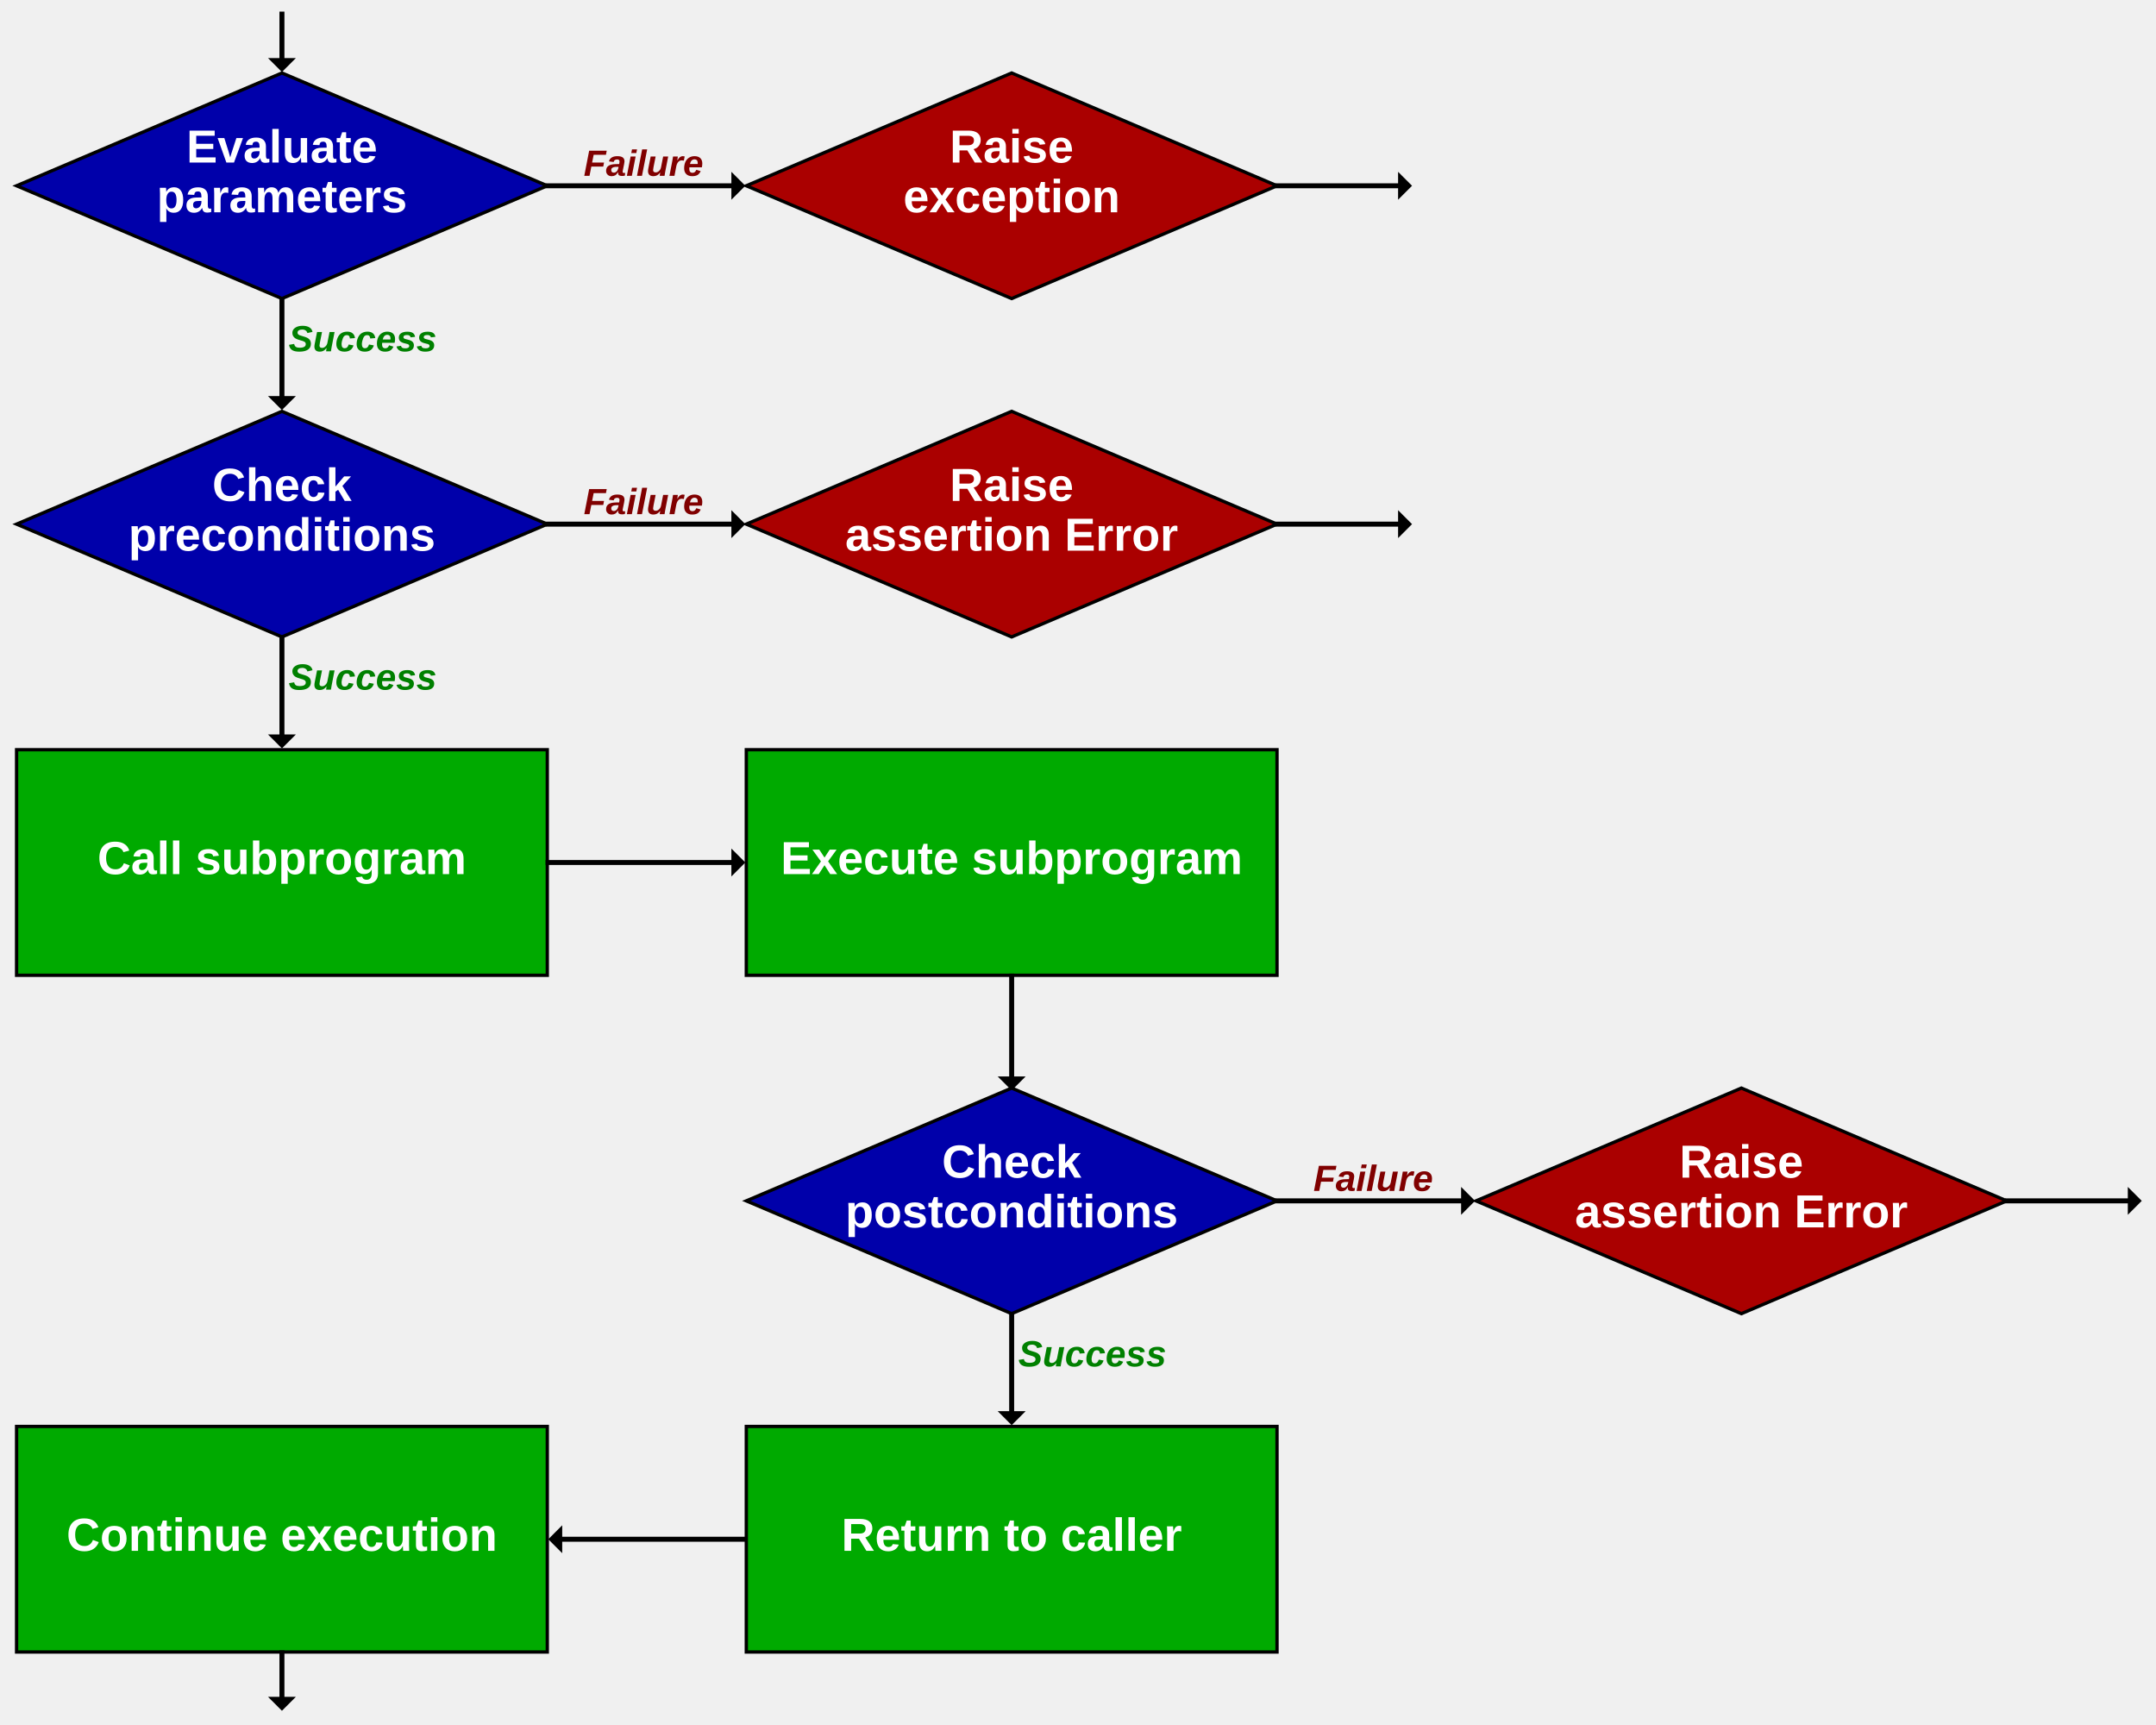
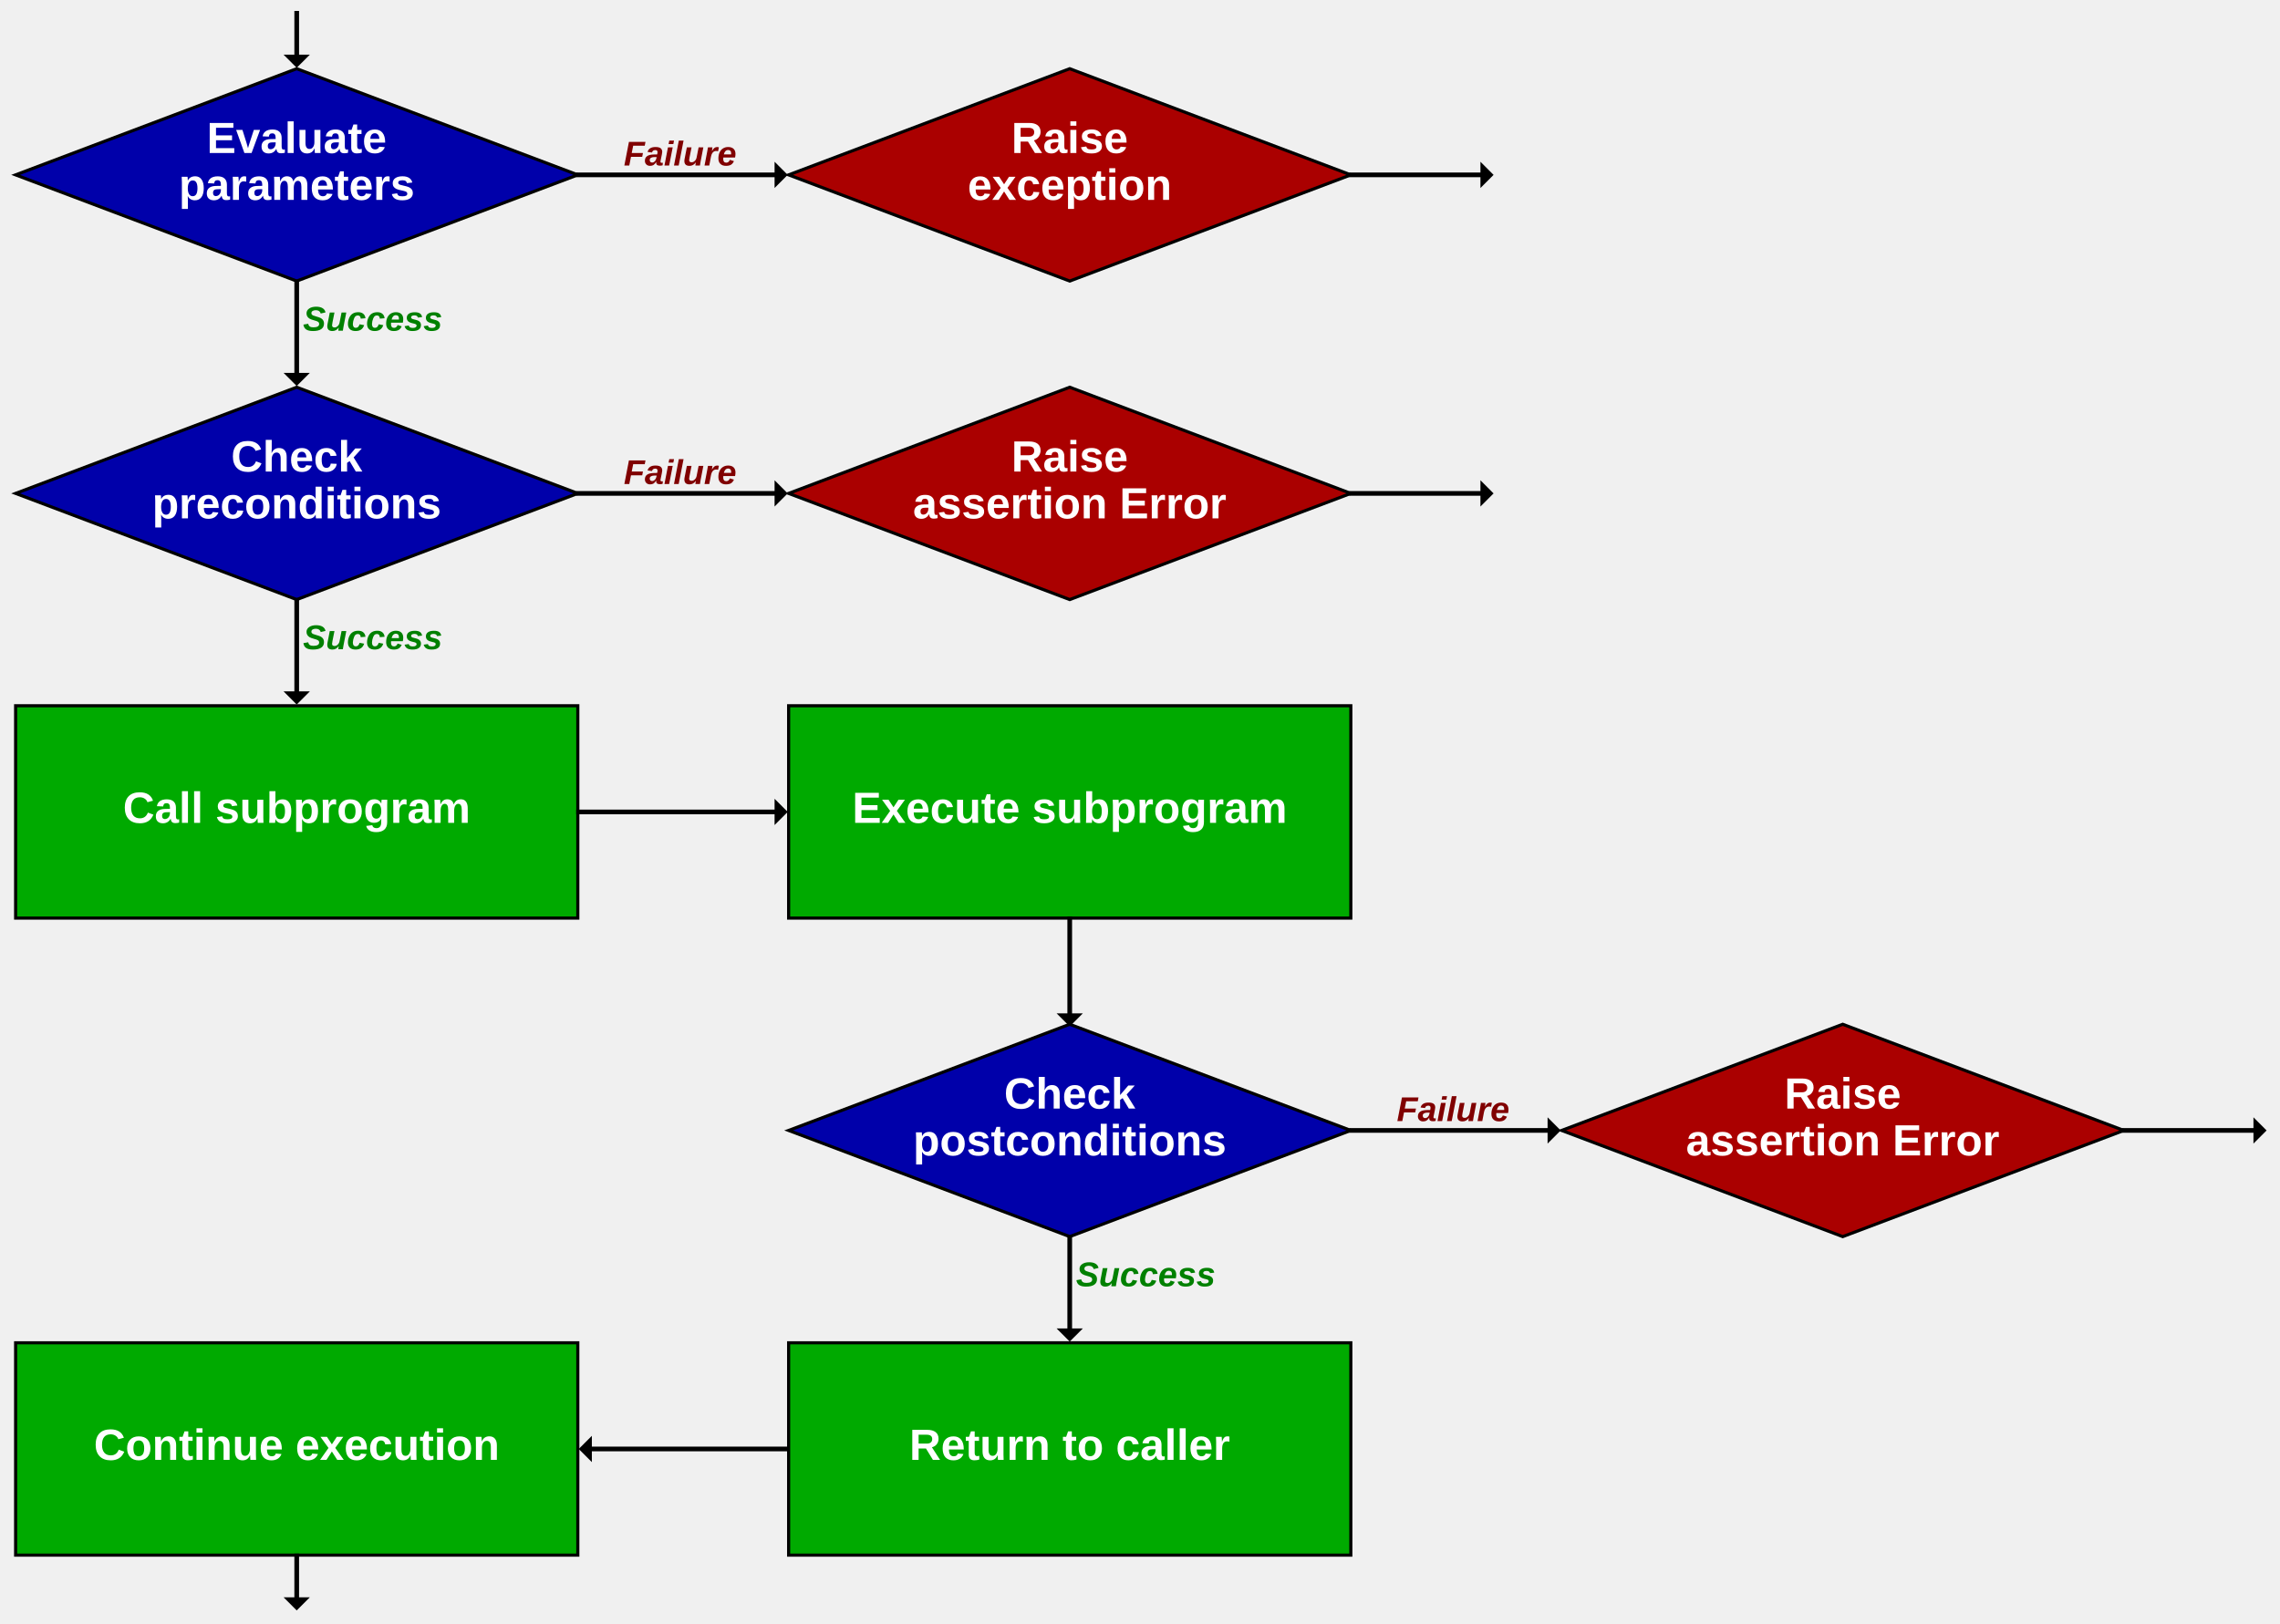
- <svg xmlns="http://www.w3.org/2000/svg" baseProfile="full" version="1.1" height="520" width="650">
-   <polygon fill="#0000aa" stroke="#000000" stroke-width="1.0" points="165,56.0 85,90.0 5,56.0 85,22.0 " />
-   <text xml:space="preserve" fill="#ffffff" stroke="none" text-align="center" font-size="14px" font-family="arial" font-weight="bold" text-anchor="middle" x="85" y="49.0">Evaluate</text>
-   <text xml:space="preserve" fill="#ffffff" stroke="none" text-align="center" font-size="14px" font-family="arial" font-weight="bold" text-anchor="middle" x="85" y="64.0">parameters</text>
-   <polygon fill="#000000" stroke="#000000" stroke-width="1" transform="rotate(90, 85, 122.9)" points="85,122.9 82,119.9 82,122.65 52.1,122.65 52.1,123.15 82,123.15 82,125.9 " />
-   <text xml:space="preserve" fill="#008000" stroke="none" text-align="left" font-size="11px" font-family="arial" font-weight="bold" font-style="italic" x="87" y="105.9">Success</text>
-   <polygon fill="#000000" stroke="#000000" stroke-width="1" transform="rotate(0, 224.0, 56.0)" points="224.0,56.0 221.0,53.0 221.0,55.75 165.0,55.75 165.0,56.25 221.0,56.25 221.0,59.0 " />
-   <text xml:space="preserve" fill="#800000" stroke="none" text-align="left" font-size="11px" font-family="arial" font-weight="bold" font-style="italic" text-anchor="middle" x="194.0" y="53.0">Failure</text>
-   <polygon fill="#aa0000" stroke="#000000" stroke-width="1.0" points="385.0,56.0 305.0,90.0 225.0,56.0 305.0,22.0 " />
-   <text xml:space="preserve" fill="#ffffff" stroke="none" text-align="center" font-size="14px" font-family="arial" font-weight="bold" text-anchor="middle" x="305.0" y="49.0">Raise</text>
-   <text xml:space="preserve" fill="#ffffff" stroke="none" text-align="center" font-size="14px" font-family="arial" font-weight="bold" text-anchor="middle" x="305.0" y="64.0">exception</text>
-   <polygon fill="#000000" stroke="#000000" stroke-width="1" transform="rotate(0, 425.0, 56.0)" points="425.0,56.0 422.0,53.0 422.0,55.75 385.0,55.75 385.0,56.25 422.0,56.25 422.0,59.0 " />
-   <polygon fill="#0000aa" stroke="#000000" stroke-width="1.0" points="165,158.0 85,192.0 5,158.0 85,124.0 " />
-   <text xml:space="preserve" fill="#ffffff" stroke="none" text-align="center" font-size="14px" font-family="arial" font-weight="bold" text-anchor="middle" x="85" y="151.0">Check</text>
-   <text xml:space="preserve" fill="#ffffff" stroke="none" text-align="center" font-size="14px" font-family="arial" font-weight="bold" text-anchor="middle" x="85" y="166.0">preconditions</text>
-   <polygon fill="#000000" stroke="#000000" stroke-width="1" transform="rotate(90, 85, 224.9)" points="85,224.9 82,221.9 82,224.65 52.1,224.65 52.1,225.15 82,225.15 82,227.9 " />
-   <text xml:space="preserve" fill="#008000" stroke="none" text-align="left" font-size="11px" font-family="arial" font-weight="bold" font-style="italic" x="87" y="207.9">Success</text>
-   <polygon fill="#000000" stroke="#000000" stroke-width="1" transform="rotate(0, 224.0, 158.0)" points="224.0,158.0 221.0,155.0 221.0,157.75 165.0,157.75 165.0,158.25 221.0,158.25 221.0,161.0 " />
-   <text xml:space="preserve" fill="#800000" stroke="none" text-align="left" font-size="11px" font-family="arial" font-weight="bold" font-style="italic" text-anchor="middle" x="194.0" y="155.0">Failure</text>
-   <polygon fill="#aa0000" stroke="#000000" stroke-width="1.0" points="385.0,158.0 305.0,192.0 225.0,158.0 305.0,124.0 " />
-   <text xml:space="preserve" fill="#ffffff" stroke="none" text-align="center" font-size="14px" font-family="arial" font-weight="bold" text-anchor="middle" x="305.0" y="151.0">Raise</text>
-   <text xml:space="preserve" fill="#ffffff" stroke="none" text-align="center" font-size="14px" font-family="arial" font-weight="bold" text-anchor="middle" x="305.0" y="166.0">assertion Error</text>
-   <polygon fill="#000000" stroke="#000000" stroke-width="1" transform="rotate(0, 425.0, 158.0)" points="425.0,158.0 422.0,155.0 422.0,157.75 385.0,157.75 385.0,158.25 422.0,158.25 422.0,161.0 " />
-   <polygon fill="#00aa00" stroke="#000000" stroke-width="1.0" points="165,294.0 5,294.0 5,226.0 165,226.0 " />
-   <text xml:space="preserve" fill="#ffffff" stroke="none" text-align="center" font-size="14px" font-family="arial" font-weight="bold" text-anchor="middle" x="85" y="263.5">Call subprogram</text>
-   <polygon fill="#000000" stroke="#000000" stroke-width="1" transform="rotate(0, 224.0, 260.0)" points="224.0,260.0 221.0,257.0 221.0,259.75 165.0,259.75 165.0,260.25 221.0,260.25 221.0,263.0 " />
-   <polygon fill="#00aa00" stroke="#000000" stroke-width="1.0" points="165,498.0 5,498.0 5,430.0 165,430.0 " />
-   <text xml:space="preserve" fill="#ffffff" stroke="none" text-align="center" font-size="14px" font-family="arial" font-weight="bold" text-anchor="middle" x="85" y="467.5">Continue execution</text>
-   <polygon fill="#000000" stroke="#000000" stroke-width="1" transform="rotate(180, 166, 464.0)" points="166,464.0 163,461.0 163,463.75 107.0,463.75 107.0,464.25 163,464.25 163,467.0 " />
-   <polygon fill="#000000" stroke="#000000" stroke-width="1" transform="rotate(90, 85, 515.0)" points="85,515.0 82,512.0 82,514.75 68.0,514.75 68.0,515.25 82,515.25 82,518.0 " />
-   <polygon fill="#00aa00" stroke="#000000" stroke-width="1.0" points="385.0,294.0 225.0,294.0 225.0,226.0 385.0,226.0 " />
-   <text xml:space="preserve" fill="#ffffff" stroke="none" text-align="center" font-size="14px" font-family="arial" font-weight="bold" text-anchor="middle" x="305.0" y="263.5">Execute subprogram</text>
-   <polygon fill="#000000" stroke="#000000" stroke-width="1" transform="rotate(90, 305.0, 328.0)" points="305.0,328.0 302.0,325.0 302.0,327.75 271.0,327.75 271.0,328.25 302.0,328.25 302.0,331.0 " />
-   <polygon fill="#0000aa" stroke="#000000" stroke-width="1.0" points="385.0,362.0 305.0,396.0 225.0,362.0 305.0,328.0 " />
-   <text xml:space="preserve" fill="#ffffff" stroke="none" text-align="center" font-size="14px" font-family="arial" font-weight="bold" text-anchor="middle" x="305.0" y="355.0">Check</text>
-   <text xml:space="preserve" fill="#ffffff" stroke="none" text-align="center" font-size="14px" font-family="arial" font-weight="bold" text-anchor="middle" x="305.0" y="370.0">postconditions</text>
-   <polygon fill="#000000" stroke="#000000" stroke-width="1" transform="rotate(90, 305.0, 428.9)" points="305.0,428.9 302.0,425.9 302.0,428.65 272.1,428.65 272.1,429.15 302.0,429.15 302.0,431.9 " />
-   <text xml:space="preserve" fill="#008000" stroke="none" text-align="left" font-size="11px" font-family="arial" font-weight="bold" font-style="italic" x="307.0" y="411.9">Success</text>
-   <polygon fill="#000000" stroke="#000000" stroke-width="1" transform="rotate(0, 444.0, 362.0)" points="444.0,362.0 441.0,359.0 441.0,361.75 385.0,361.75 385.0,362.25 441.0,362.25 441.0,365.0 " />
-   <text xml:space="preserve" fill="#800000" stroke="none" text-align="left" font-size="11px" font-family="arial" font-weight="bold" font-style="italic" text-anchor="middle" x="414.0" y="359.0">Failure</text>
-   <polygon fill="#aa0000" stroke="#000000" stroke-width="1.0" points="605.0,362.0 525.0,396.0 445.0,362.0 525.0,328.0 " />
-   <text xml:space="preserve" fill="#ffffff" stroke="none" text-align="center" font-size="14px" font-family="arial" font-weight="bold" text-anchor="middle" x="525.0" y="355.0">Raise</text>
-   <text xml:space="preserve" fill="#ffffff" stroke="none" text-align="center" font-size="14px" font-family="arial" font-weight="bold" text-anchor="middle" x="525.0" y="370.0">assertion Error</text>
-   <polygon fill="#000000" stroke="#000000" stroke-width="1" transform="rotate(0, 645.0, 362.0)" points="645.0,362.0 642.0,359.0 642.0,361.75 605.0,361.75 605.0,362.25 642.0,362.25 642.0,365.0 " />
-   <polygon fill="#00aa00" stroke="#000000" stroke-width="1.0" points="385.0,498.0 225.0,498.0 225.0,430.0 385.0,430.0 " />
-   <text xml:space="preserve" fill="#ffffff" stroke="none" text-align="center" font-size="14px" font-family="arial" font-weight="bold" text-anchor="middle" x="305.0" y="467.5">Return to caller</text>
-   <polygon fill="#000000" stroke="#000000" stroke-width="1" transform="rotate(90, 85, 21.0)" points="85,21.0 82,18.0 82,20.75 68.0,20.75 68.0,21.25 82,21.25 82,24.0 " />
+ <svg xmlns="http://www.w3.org/2000/svg" baseProfile="full" version="1.1" height="520" width="730">
+   <polygon fill="#0000aa" stroke="#000000" stroke-width="1.0" points="185,56.0 95,90.0 5,56.0 95,22.0 " />
+   <text xml:space="preserve" fill="#ffffff" stroke="none" text-align="center" font-size="14px" font-family="arial" font-weight="bold" text-anchor="middle" x="95" y="49.0">Evaluate</text>
+   <text xml:space="preserve" fill="#ffffff" stroke="none" text-align="center" font-size="14px" font-family="arial" font-weight="bold" text-anchor="middle" x="95" y="64.0">parameters</text>
+   <polygon fill="#000000" stroke="#000000" stroke-width="1" transform="rotate(90, 95, 122.9)" points="95,122.9 92,119.9 92,122.65 62.1,122.65 62.1,123.15 92,123.15 92,125.9 " />
+   <text xml:space="preserve" fill="#008000" stroke="none" text-align="left" font-size="11px" font-family="arial" font-weight="bold" font-style="italic" x="97" y="105.9">Success</text>
+   <polygon fill="#000000" stroke="#000000" stroke-width="1" transform="rotate(0, 251.5, 56.0)" points="251.5,56.0 248.5,53.0 248.5,55.75 185.0,55.75 185.0,56.25 248.5,56.25 248.5,59.0 " />
+   <text xml:space="preserve" fill="#800000" stroke="none" text-align="left" font-size="11px" font-family="arial" font-weight="bold" font-style="italic" text-anchor="middle" x="217.75" y="53.0">Failure</text>
+   <polygon fill="#aa0000" stroke="#000000" stroke-width="1.0" points="432.5,56.0 342.5,90.0 252.5,56.0 342.5,22.0 " />
+   <text xml:space="preserve" fill="#ffffff" stroke="none" text-align="center" font-size="14px" font-family="arial" font-weight="bold" text-anchor="middle" x="342.5" y="49.0">Raise</text>
+   <text xml:space="preserve" fill="#ffffff" stroke="none" text-align="center" font-size="14px" font-family="arial" font-weight="bold" text-anchor="middle" x="342.5" y="64.0">exception</text>
+   <polygon fill="#000000" stroke="#000000" stroke-width="1" transform="rotate(0, 477.5, 56.0)" points="477.5,56.0 474.5,53.0 474.5,55.75 432.5,55.75 432.5,56.25 474.5,56.25 474.5,59.0 " />
+   <polygon fill="#0000aa" stroke="#000000" stroke-width="1.0" points="185,158.0 95,192.0 5,158.0 95,124.0 " />
+   <text xml:space="preserve" fill="#ffffff" stroke="none" text-align="center" font-size="14px" font-family="arial" font-weight="bold" text-anchor="middle" x="95" y="151.0">Check</text>
+   <text xml:space="preserve" fill="#ffffff" stroke="none" text-align="center" font-size="14px" font-family="arial" font-weight="bold" text-anchor="middle" x="95" y="166.0">preconditions</text>
+   <polygon fill="#000000" stroke="#000000" stroke-width="1" transform="rotate(90, 95, 224.9)" points="95,224.9 92,221.9 92,224.65 62.1,224.65 62.1,225.15 92,225.15 92,227.9 " />
+   <text xml:space="preserve" fill="#008000" stroke="none" text-align="left" font-size="11px" font-family="arial" font-weight="bold" font-style="italic" x="97" y="207.9">Success</text>
+   <polygon fill="#000000" stroke="#000000" stroke-width="1" transform="rotate(0, 251.5, 158.0)" points="251.5,158.0 248.5,155.0 248.5,157.75 185.0,157.75 185.0,158.25 248.5,158.25 248.5,161.0 " />
+   <text xml:space="preserve" fill="#800000" stroke="none" text-align="left" font-size="11px" font-family="arial" font-weight="bold" font-style="italic" text-anchor="middle" x="217.75" y="155.0">Failure</text>
+   <polygon fill="#aa0000" stroke="#000000" stroke-width="1.0" points="432.5,158.0 342.5,192.0 252.5,158.0 342.5,124.0 " />
+   <text xml:space="preserve" fill="#ffffff" stroke="none" text-align="center" font-size="14px" font-family="arial" font-weight="bold" text-anchor="middle" x="342.5" y="151.0">Raise</text>
+   <text xml:space="preserve" fill="#ffffff" stroke="none" text-align="center" font-size="14px" font-family="arial" font-weight="bold" text-anchor="middle" x="342.5" y="166.0">assertion Error</text>
+   <polygon fill="#000000" stroke="#000000" stroke-width="1" transform="rotate(0, 477.5, 158.0)" points="477.5,158.0 474.5,155.0 474.5,157.75 432.5,157.75 432.5,158.25 474.5,158.25 474.5,161.0 " />
+   <polygon fill="#00aa00" stroke="#000000" stroke-width="1.0" points="185,294.0 5,294.0 5,226.0 185,226.0 " />
+   <text xml:space="preserve" fill="#ffffff" stroke="none" text-align="center" font-size="14px" font-family="arial" font-weight="bold" text-anchor="middle" x="95" y="263.5">Call subprogram</text>
+   <polygon fill="#000000" stroke="#000000" stroke-width="1" transform="rotate(0, 251.5, 260.0)" points="251.5,260.0 248.5,257.0 248.5,259.75 185.0,259.75 185.0,260.25 248.5,260.25 248.5,263.0 " />
+   <polygon fill="#00aa00" stroke="#000000" stroke-width="1.0" points="185,498.0 5,498.0 5,430.0 185,430.0 " />
+   <text xml:space="preserve" fill="#ffffff" stroke="none" text-align="center" font-size="14px" font-family="arial" font-weight="bold" text-anchor="middle" x="95" y="467.5">Continue execution</text>
+   <polygon fill="#000000" stroke="#000000" stroke-width="1" transform="rotate(180, 186, 464.0)" points="186,464.0 183,461.0 183,463.75 119.5,463.75 119.5,464.25 183,464.25 183,467.0 " />
+   <polygon fill="#000000" stroke="#000000" stroke-width="1" transform="rotate(90, 95, 515.0)" points="95,515.0 92,512.0 92,514.75 78.0,514.75 78.0,515.25 92,515.25 92,518.0 " />
+   <polygon fill="#00aa00" stroke="#000000" stroke-width="1.0" points="432.5,294.0 252.5,294.0 252.5,226.0 432.5,226.0 " />
+   <text xml:space="preserve" fill="#ffffff" stroke="none" text-align="center" font-size="14px" font-family="arial" font-weight="bold" text-anchor="middle" x="342.5" y="263.5">Execute subprogram</text>
+   <polygon fill="#000000" stroke="#000000" stroke-width="1" transform="rotate(90, 342.5, 328.0)" points="342.5,328.0 339.5,325.0 339.5,327.75 308.5,327.75 308.5,328.25 339.5,328.25 339.5,331.0 " />
+   <polygon fill="#0000aa" stroke="#000000" stroke-width="1.0" points="432.5,362.0 342.5,396.0 252.5,362.0 342.5,328.0 " />
+   <text xml:space="preserve" fill="#ffffff" stroke="none" text-align="center" font-size="14px" font-family="arial" font-weight="bold" text-anchor="middle" x="342.5" y="355.0">Check</text>
+   <text xml:space="preserve" fill="#ffffff" stroke="none" text-align="center" font-size="14px" font-family="arial" font-weight="bold" text-anchor="middle" x="342.5" y="370.0">postconditions</text>
+   <polygon fill="#000000" stroke="#000000" stroke-width="1" transform="rotate(90, 342.5, 428.9)" points="342.5,428.9 339.5,425.9 339.5,428.65 309.6,428.65 309.6,429.15 339.5,429.15 339.5,431.9 " />
+   <text xml:space="preserve" fill="#008000" stroke="none" text-align="left" font-size="11px" font-family="arial" font-weight="bold" font-style="italic" x="344.5" y="411.9">Success</text>
+   <polygon fill="#000000" stroke="#000000" stroke-width="1" transform="rotate(0, 499.0, 362.0)" points="499.0,362.0 496.0,359.0 496.0,361.75 432.5,361.75 432.5,362.25 496.0,362.25 496.0,365.0 " />
+   <text xml:space="preserve" fill="#800000" stroke="none" text-align="left" font-size="11px" font-family="arial" font-weight="bold" font-style="italic" text-anchor="middle" x="465.25" y="359.0">Failure</text>
+   <polygon fill="#aa0000" stroke="#000000" stroke-width="1.0" points="680.0,362.0 590.0,396.0 500.0,362.0 590.0,328.0 " />
+   <text xml:space="preserve" fill="#ffffff" stroke="none" text-align="center" font-size="14px" font-family="arial" font-weight="bold" text-anchor="middle" x="590.0" y="355.0">Raise</text>
+   <text xml:space="preserve" fill="#ffffff" stroke="none" text-align="center" font-size="14px" font-family="arial" font-weight="bold" text-anchor="middle" x="590.0" y="370.0">assertion Error</text>
+   <polygon fill="#000000" stroke="#000000" stroke-width="1" transform="rotate(0, 725.0, 362.0)" points="725.0,362.0 722.0,359.0 722.0,361.75 680.0,361.75 680.0,362.25 722.0,362.25 722.0,365.0 " />
+   <polygon fill="#00aa00" stroke="#000000" stroke-width="1.0" points="432.5,498.0 252.5,498.0 252.5,430.0 432.5,430.0 " />
+   <text xml:space="preserve" fill="#ffffff" stroke="none" text-align="center" font-size="14px" font-family="arial" font-weight="bold" text-anchor="middle" x="342.5" y="467.5">Return to caller</text>
+   <polygon fill="#000000" stroke="#000000" stroke-width="1" transform="rotate(90, 95, 21.0)" points="95,21.0 92,18.0 92,20.75 78.0,20.75 78.0,21.25 92,21.25 92,24.0 " />
</svg>
